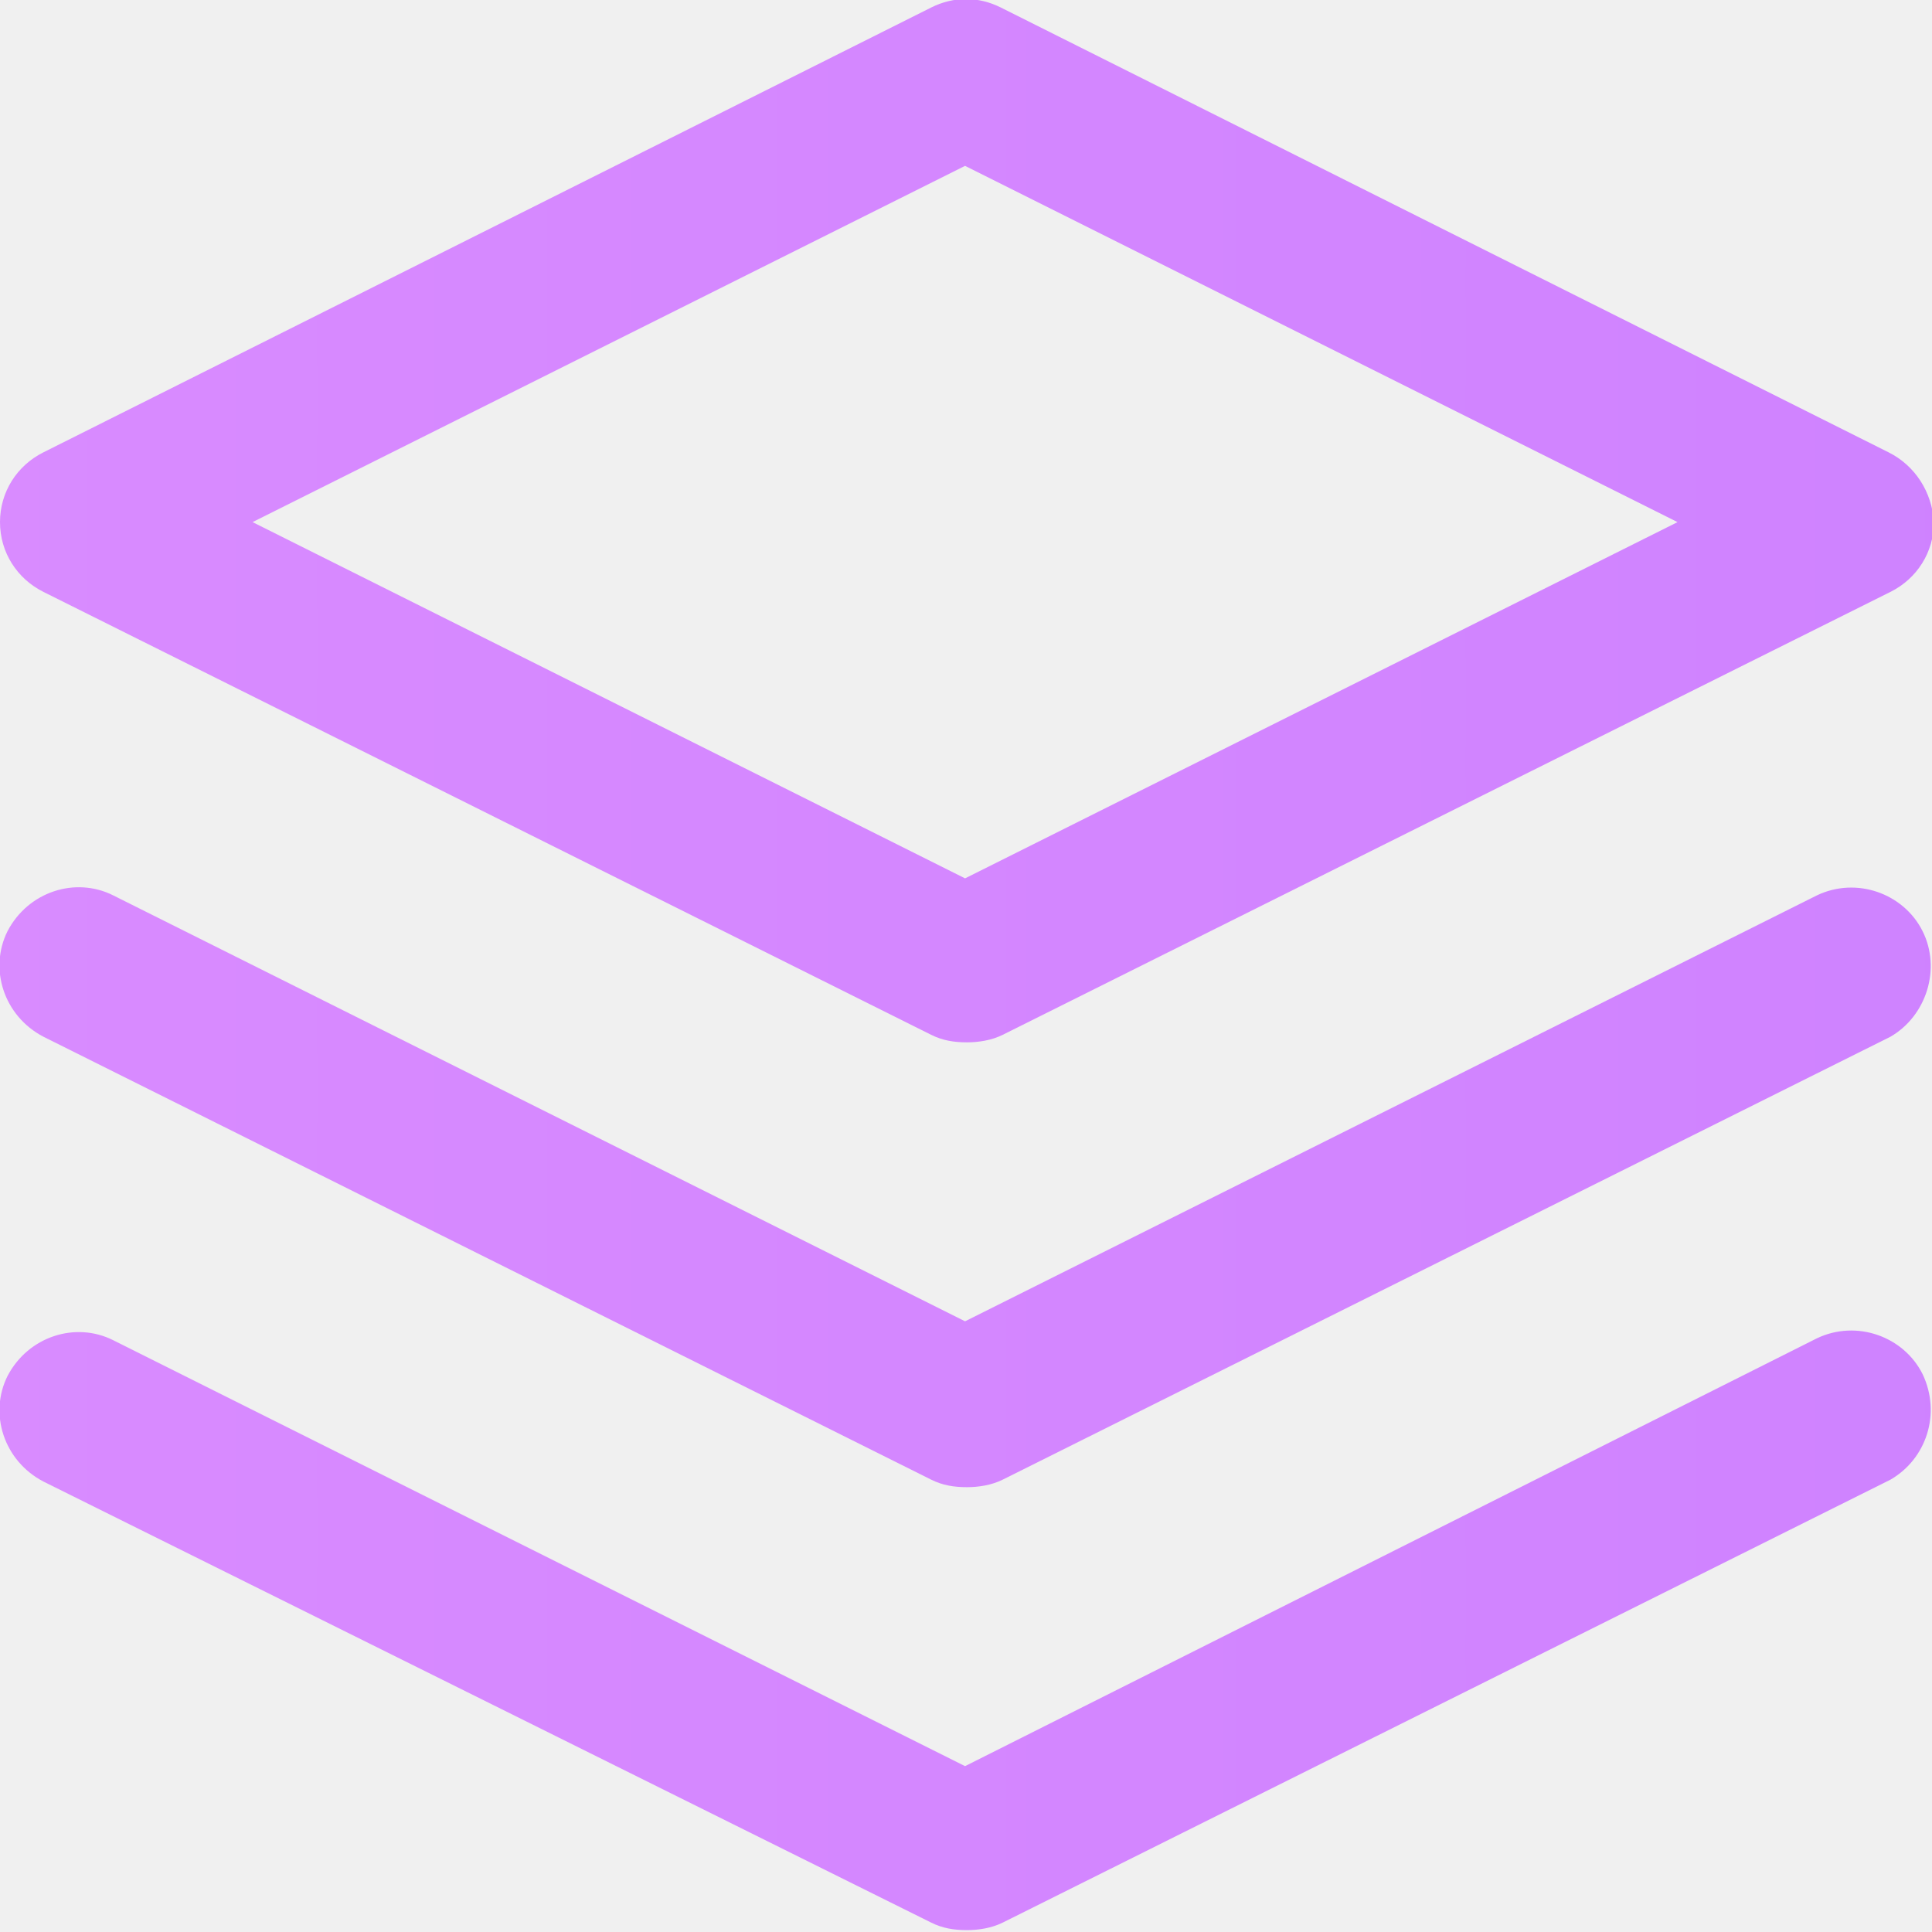
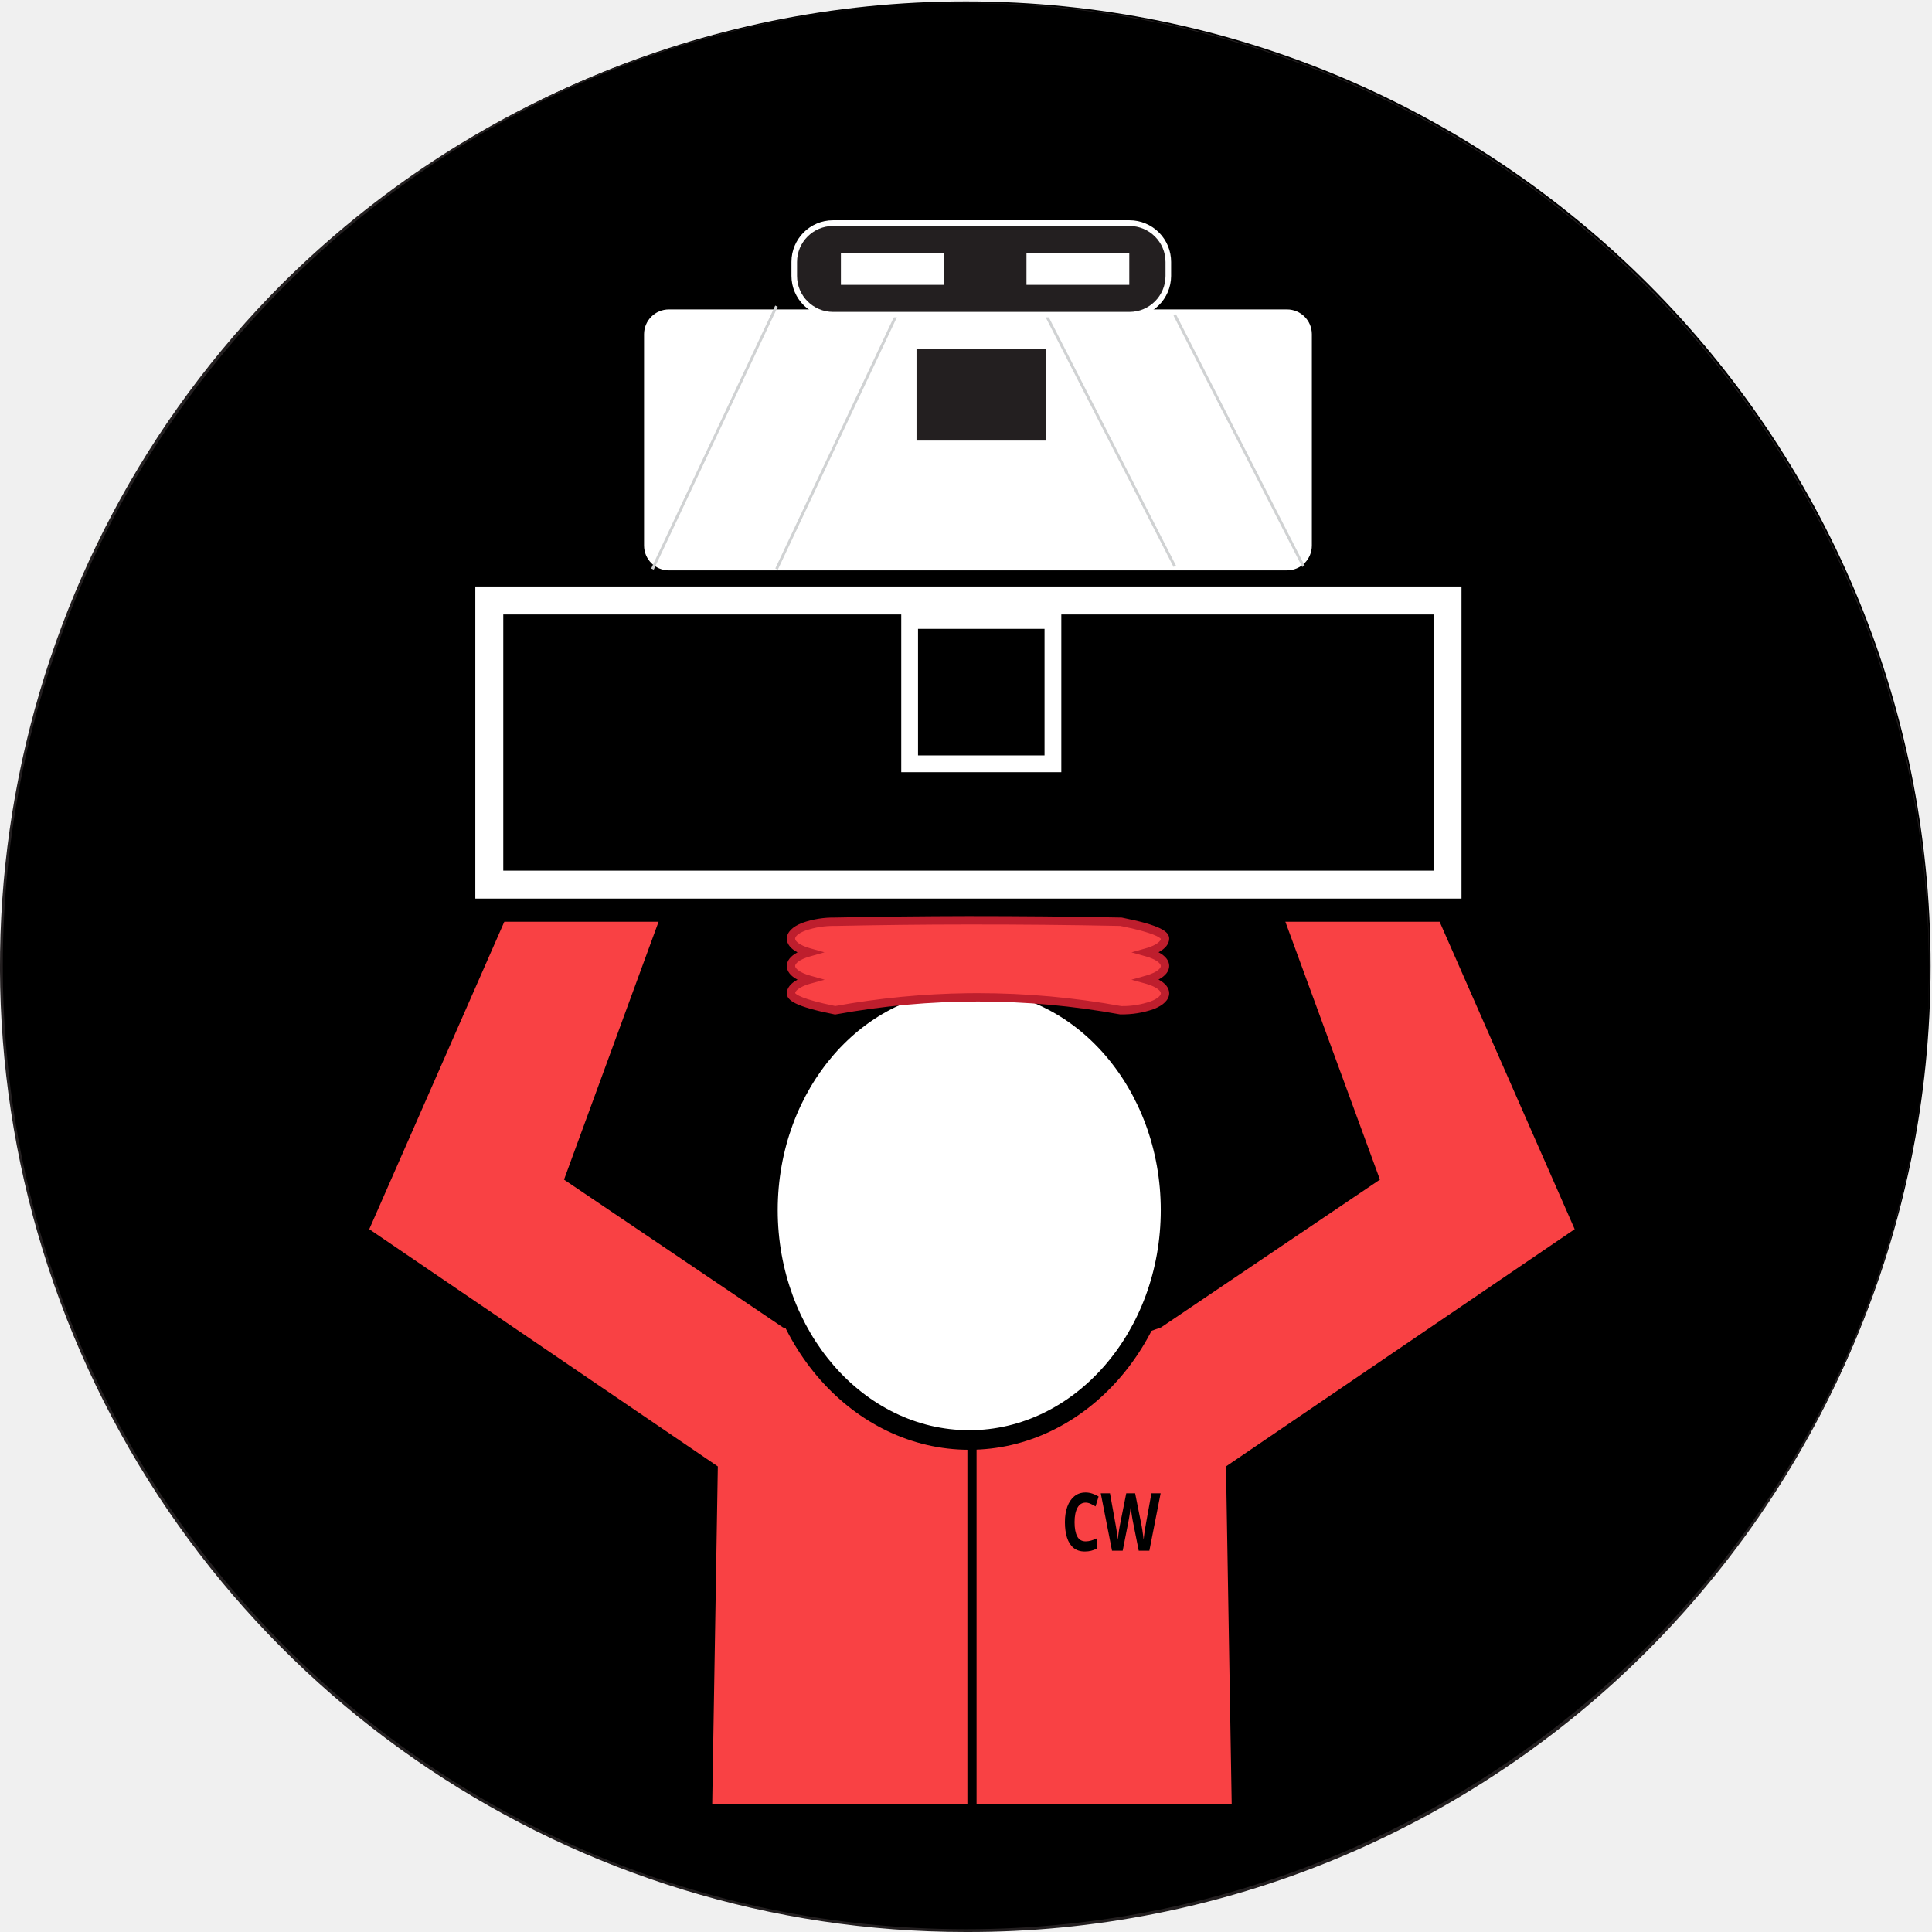
- <svg xmlns="http://www.w3.org/2000/svg" version="1.1" id="Layer_1" x="0px" y="0px" viewBox="0 0 102.5 102.5" style="enable-background:new 0 0 102.5 102.5;" xml:space="preserve">
-   <style type="text/css">
- 	.st0{fill:url(#SVGID_1_);}
- 	.st1{fill:url(#SVGID_2_);}
- 	.st2{fill:url(#SVGID_3_);}
- </style>
-   <g>
-     <g>
-       <linearGradient id="SVGID_1_" gradientUnits="userSpaceOnUse" x1="-14.647" y1="27.683" x2="656.557" y2="27.683">
-         <stop offset="1.502404e-03" style="stop-color:#DA8CFF" />
-         <stop offset="1" style="stop-color:#9A55FF" />
-       </linearGradient>
-       <path class="st0" d="M100.2,24L53.1,0.4c-1.2-0.6-2.5-0.6-3.7,0L2.3,24C0.9,24.7,0,26.1,0,27.7s0.9,3,2.3,3.7l47.1,23.5    c0.6,0.3,1.2,0.4,1.9,0.4c0.6,0,1.3-0.1,1.9-0.4l47.1-23.5c1.4-0.7,2.3-2.1,2.3-3.7C102.5,26.1,101.6,24.7,100.2,24z M51.2,46.6    L13.4,27.7L51.2,8.8l37.8,18.9L51.2,46.6z" />
-     </g>
-   </g>
-   <g>
-     <g>
-       <linearGradient id="SVGID_2_" gradientUnits="userSpaceOnUse" x1="-14.647" y1="86.542" x2="656.557" y2="86.542">
-         <stop offset="1.502404e-03" style="stop-color:#DA8CFF" />
-         <stop offset="1" style="stop-color:#9A55FF" />
-       </linearGradient>
-       <path class="st1" d="M102,72.9c-1-2-3.5-2.9-5.6-1.9L51.2,93.7L6,71.1c-2-1-4.5-0.2-5.6,1.9c-1,2-0.2,4.5,1.9,5.6L49.4,102    c0.6,0.3,1.2,0.4,1.9,0.4c0.6,0,1.3-0.1,1.9-0.4l47.1-23.5C102.2,77.4,103,75,102,72.9z" />
-     </g>
-   </g>
-   <g>
-     <g>
-       <linearGradient id="SVGID_3_" gradientUnits="userSpaceOnUse" x1="-14.647" y1="62.998" x2="656.557" y2="62.998">
-         <stop offset="1.502404e-03" style="stop-color:#DA8CFF" />
-         <stop offset="1" style="stop-color:#9A55FF" />
-       </linearGradient>
-       <path class="st2" d="M102,49.4c-1-2-3.5-2.9-5.6-1.9L51.2,70.1L6,47.5c-2-1-4.5-0.2-5.6,1.9c-1,2-0.2,4.5,1.9,5.6l47.1,23.5    c0.6,0.3,1.2,0.4,1.9,0.4c0.6,0,1.3-0.1,1.9-0.4l47.1-23.5C102.2,53.9,103,51.4,102,49.4z" />
+ <svg xmlns="http://www.w3.org/2000/svg" viewBox="0 0 691 691">
+   <defs>
+     <style>.cls-1{fill:#231f20;}.cls-2{fill:#f94144;}.cls-3{fill:#fff;}.cls-4{fill:#be1e2d;}.cls-5{fill:#d0d2d3;}.cls-6{font-size:28.76px;font-family:Rockwell-ExtraBold, Rockwell Extra Bold;font-weight:800;}</style>
+   </defs>
+   <g id="Layer_2" data-name="Layer 2">
+     <g id="Layer_1-2" data-name="Layer 1">
+       <circle cx="345.5" cy="345.5" r="345" />
+       <path class="cls-1" d="M345.5,691A345.51,345.51,0,0,1,101.19,101.19,345.51,345.51,0,0,1,589.81,589.81,343.27,343.27,0,0,1,345.5,691Zm0-690C155.54,1,1,155.54,1,345.5S155.54,690,345.5,690,690,535.46,690,345.5,535.46,1,345.5,1Z" />
+       <polygon class="cls-2" points="180.7 330.18 234.83 330.18 201.13 422.09 279.76 475.2 345.5 498.69 345.5 644.73 255.25 644.73 257.3 524.22 132.7 439.45 180.7 330.18" />
+       <path class="cls-2" d="M346,645.23H254.74v-.51l2-120.24L132.07,439.63l.17-.38,48.13-109.57h55.17L201.73,421.9,280,474.75l66,23.58Zm-90.24-1H345V499l-65.46-23.39-.06,0-79-53.32,33.59-91.61H181L133.32,439.27,257.8,524v.27Z" />
+       <polygon class="cls-2" points="514.58 330.18 460.45 330.18 494.15 422.09 415.51 475.2 349.78 498.69 349.78 644.73 440.02 644.73 437.98 524.22 562.58 439.45 514.58 330.18" />
+       <path class="cls-2" d="M440.53,645.23H349.28V498.33l.33-.11,65.67-23.47,78.27-52.85-33.82-92.22H514.9l.13.3L563.2,439.63l-.34.24L438.49,524.48Zm-90.25-1h89.23l-2-120.27.22-.15L562,439.27l-47.7-108.59H461.16l33.6,91.61-79.08,53.38L350.28,499Z" />
+       <ellipse class="cls-3" cx="346.66" cy="432.81" rx="72" ry="82.21" />
+       <path d="M346.66,518.53c-41.63,0-75.5-38.45-75.5-85.72S305,347.1,346.66,347.1s75.5,38.45,75.5,85.71S388.29,518.53,346.66,518.53Zm0-164.43c-37.77,0-68.5,35.31-68.5,78.71s30.73,78.72,68.5,78.72,68.5-35.31,68.5-78.72S384.43,354.1,346.66,354.1Z" />
+       <path d="M517.72,316.39H175V214.77H517.72Z" />
+       <path class="cls-3" d="M522.72,321.39H170V209.77H522.72ZM180,311.39H512.72V219.77H180Z" />
+       <path class="cls-3" d="M462.05,198.93H232.28v-82.7H462.05Zm-228.77-1H461.05v-80.7H233.28Z" />
+       <rect class="cls-3" x="233.35" y="113.67" width="232.85" height="87.32" rx="5.87" />
+       <path class="cls-3" d="M460.33,204H239.22a8.88,8.88,0,0,1-8.87-8.87V119.54a8.88,8.88,0,0,1,8.87-8.87H460.33a8.88,8.88,0,0,1,8.87,8.87v75.57A8.88,8.88,0,0,1,460.33,204ZM239.22,116.67a2.87,2.87,0,0,0-2.87,2.87v75.57a2.87,2.87,0,0,0,2.87,2.87H460.33a2.87,2.87,0,0,0,2.87-2.87V119.54a2.87,2.87,0,0,0-2.87-2.87Z" />
+       <path class="cls-2" d="M412,349.78c-.57.22-1.19.43-1.84.61,3.93,1.1,6.48,2.88,6.48,4.88,0,1.68-1.77,3.19-4.64,4.29a32.6,32.6,0,0,1-11.19,1.77,284.33,284.33,0,0,0-102.13,0c-12.6-2.51-15.83-4.54-15.83-6.06s1.77-3.18,4.64-4.28c.57-.22,1.19-.42,1.84-.6-3.93-1.1-6.48-2.88-6.48-4.89,0-1.67,1.77-3.19,4.64-4.28.57-.22,1.18-.42,1.83-.61-3.92-1.1-6.47-2.88-6.47-4.88,0-1.68,1.77-3.19,4.64-4.29a32.6,32.6,0,0,1,11.19-1.77q23.34-.48,47.44-.52,27.84,0,54.69.52c12.61,2.51,15.83,4.54,15.83,6.06S414.9,338.92,412,340q-.86.33-1.83.6c3.92,1.11,6.47,2.89,6.47,4.89C416.67,347.17,414.9,348.69,412,349.78Z" />
+       <path class="cls-4" d="M298.7,362.86l-.28-.06c-14.14-2.82-17-5.05-17-7.53,0-1.87,1.34-3.57,3.82-4.88-2.49-1.3-3.82-3-3.82-4.89s1.34-3.57,3.82-4.88c-2.49-1.31-3.82-3-3.82-4.89,0-2.29,2-4.31,5.61-5.69a33.77,33.77,0,0,1,11.72-1.87c15.71-.32,31.68-.49,47.43-.52,18.2,0,36.61.15,54.73.52l.26,0c14.14,2.82,17,5.05,17,7.53,0,1.87-1.34,3.57-3.82,4.88,2.49,1.31,3.82,3,3.82,4.89s-1.34,3.57-3.82,4.88c2.49,1.31,3.82,3,3.82,4.89,0,2.29-2,4.31-5.61,5.69a33.73,33.73,0,0,1-11.72,1.87l-.27,0a282.57,282.57,0,0,0-101.59,0Zm51-7.65A287,287,0,0,1,401,359.83a30.56,30.56,0,0,0,10.51-1.67c2.72-1,3.68-2.2,3.68-2.89,0-.93-1.68-2.4-5.38-3.44l-5.15-1.43,5.14-1.45q.95-.27,1.71-.57h0c2.71-1,3.67-2.19,3.67-2.88,0-.93-1.68-2.4-5.38-3.44l-5.12-1.44,5.12-1.45a17,17,0,0,0,1.7-.56c2.61-1,3.6-2.11,3.68-2.8-.24-.36-2-2.15-14.49-4.64-18.06-.37-36.41-.54-54.53-.52-15.74,0-31.69.2-47.41.52a30.9,30.9,0,0,0-10.68,1.67c-2.72,1-3.68,2.2-3.68,2.89,0,.93,1.68,2.4,5.38,3.44l5.12,1.44-5.12,1.45a17.85,17.85,0,0,0-1.7.56c-2.72,1-3.68,2.2-3.68,2.88,0,.93,1.69,2.41,5.39,3.44l5.17,1.46-5.18,1.43c-.61.17-1.18.36-1.7.56-2.61,1-3.6,2.11-3.67,2.8.23.36,2,2.13,14.34,4.62a285.66,285.66,0,0,1,47.4-4.58C347.33,355.21,348.53,355.21,349.74,355.21Z" />
+       <path class="cls-3" d="M379.59,276.18H322.34V218.92h57.25Zm-51.25-6h45.25V224.92H328.34Z" />
+       <rect class="cls-1" x="327.8" y="124.9" width="46.34" height="32.68" />
+       <line class="cls-3" x1="420.17" y1="112.64" x2="466.2" y2="202.52" />
+       <rect class="cls-5" x="442.68" y="107.09" width="1" height="100.98" transform="translate(-23.11 219.37) rotate(-27.12)" />
+       <line class="cls-3" x1="374.14" y1="112.64" x2="420.17" y2="202.52" />
+       <rect class="cls-5" x="396.65" y="107.09" width="1" height="100.98" transform="translate(-28.17 198.38) rotate(-27.12)" />
+       <line class="cls-3" x1="322.14" y1="109.52" x2="277.74" y2="203.54" />
+       <rect class="cls-5" x="247.96" y="156.03" width="103.97" height="1" transform="translate(30.37 360.98) rotate(-64.74)" />
+       <line class="cls-3" x1="277.74" y1="109.52" x2="233.35" y2="203.54" />
+       <rect class="cls-5" x="203.56" y="156.03" width="103.97" height="1" transform="translate(4.93 320.83) rotate(-64.74)" />
+       <rect class="cls-1" x="334.63" y="29.28" width="32.68" height="133.79" rx="13.86" transform="translate(447.14 -254.79) rotate(90)" />
+       <path class="cls-3" d="M404,113.51H297.93a14.88,14.88,0,0,1-14.86-14.86v-5a14.88,14.88,0,0,1,14.86-14.87H404A14.88,14.88,0,0,1,418.86,93.7v5A14.88,14.88,0,0,1,404,113.51ZM297.93,80.83A12.88,12.88,0,0,0,285.07,93.7v5a12.88,12.88,0,0,0,12.86,12.86H404a12.88,12.88,0,0,0,12.86-12.86v-5A12.88,12.88,0,0,0,404,80.83Z" />
+       <rect class="cls-3" x="367.13" y="90.47" width="36.77" height="11.41" />
+       <rect class="cls-3" x="300.76" y="90.47" width="36.77" height="11.41" />
+       <text class="cls-6" transform="translate(379.59 554.63) scale(0.77 1)">CW</text>
    </g>
  </g>
</svg>
